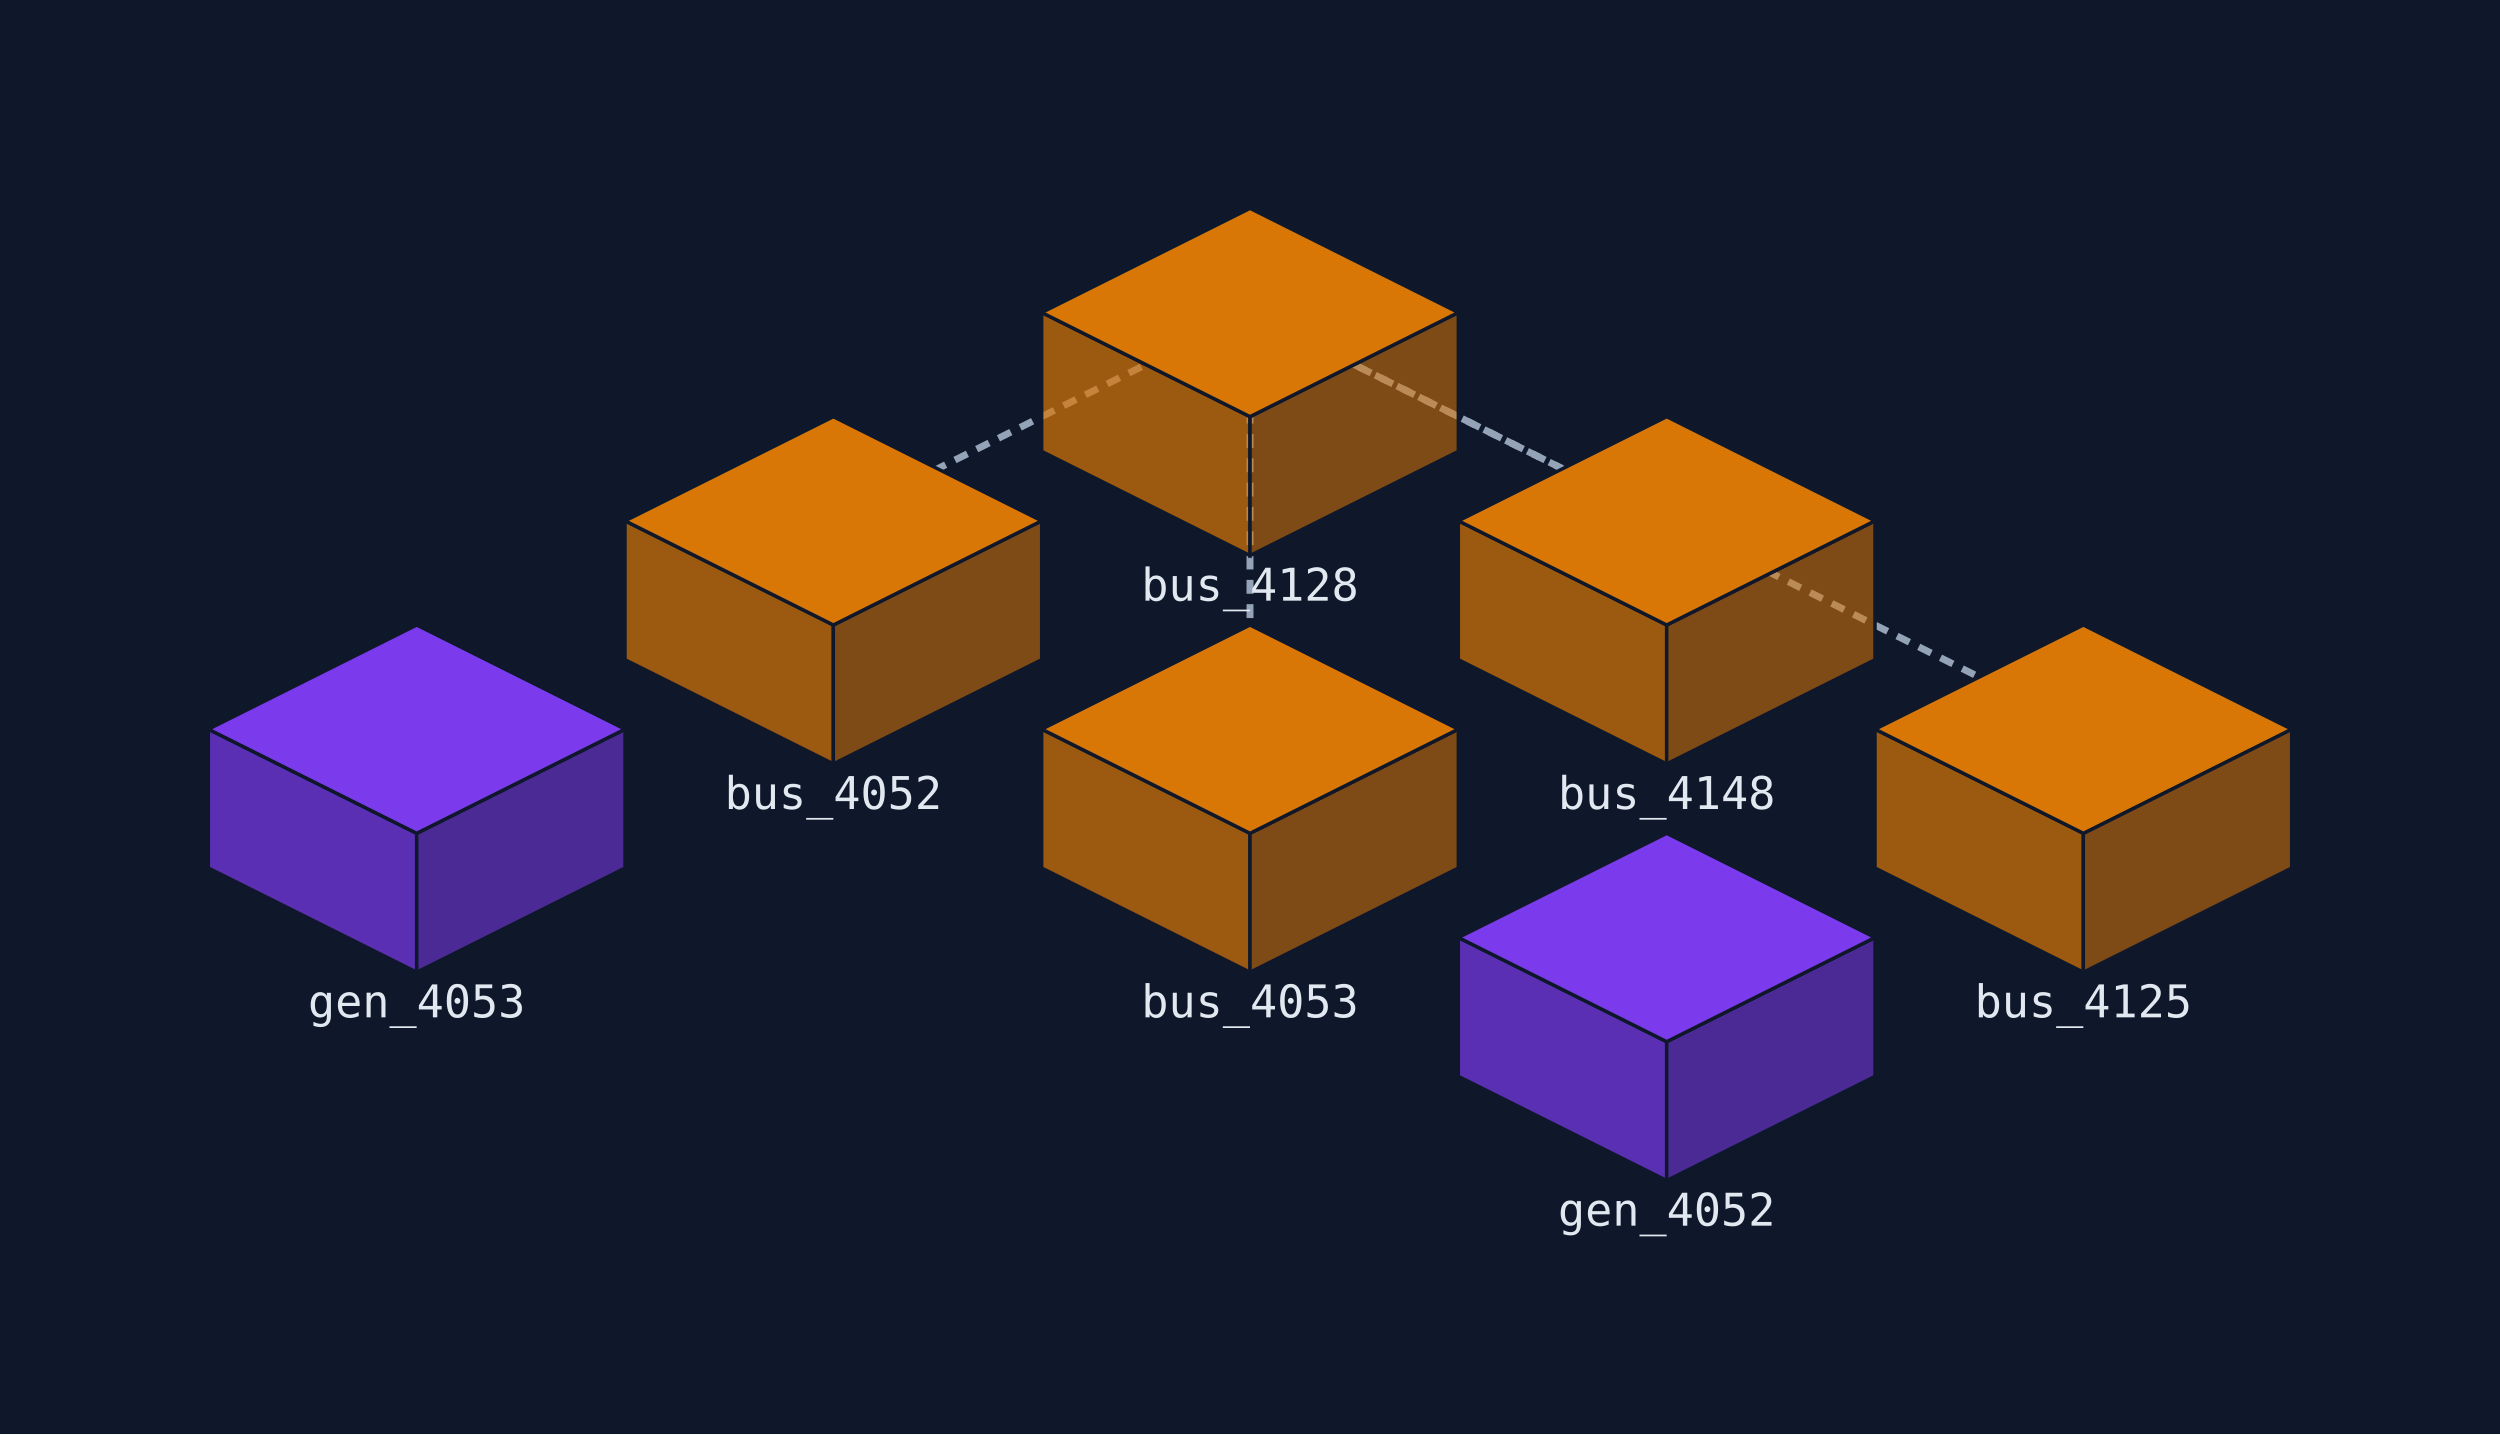
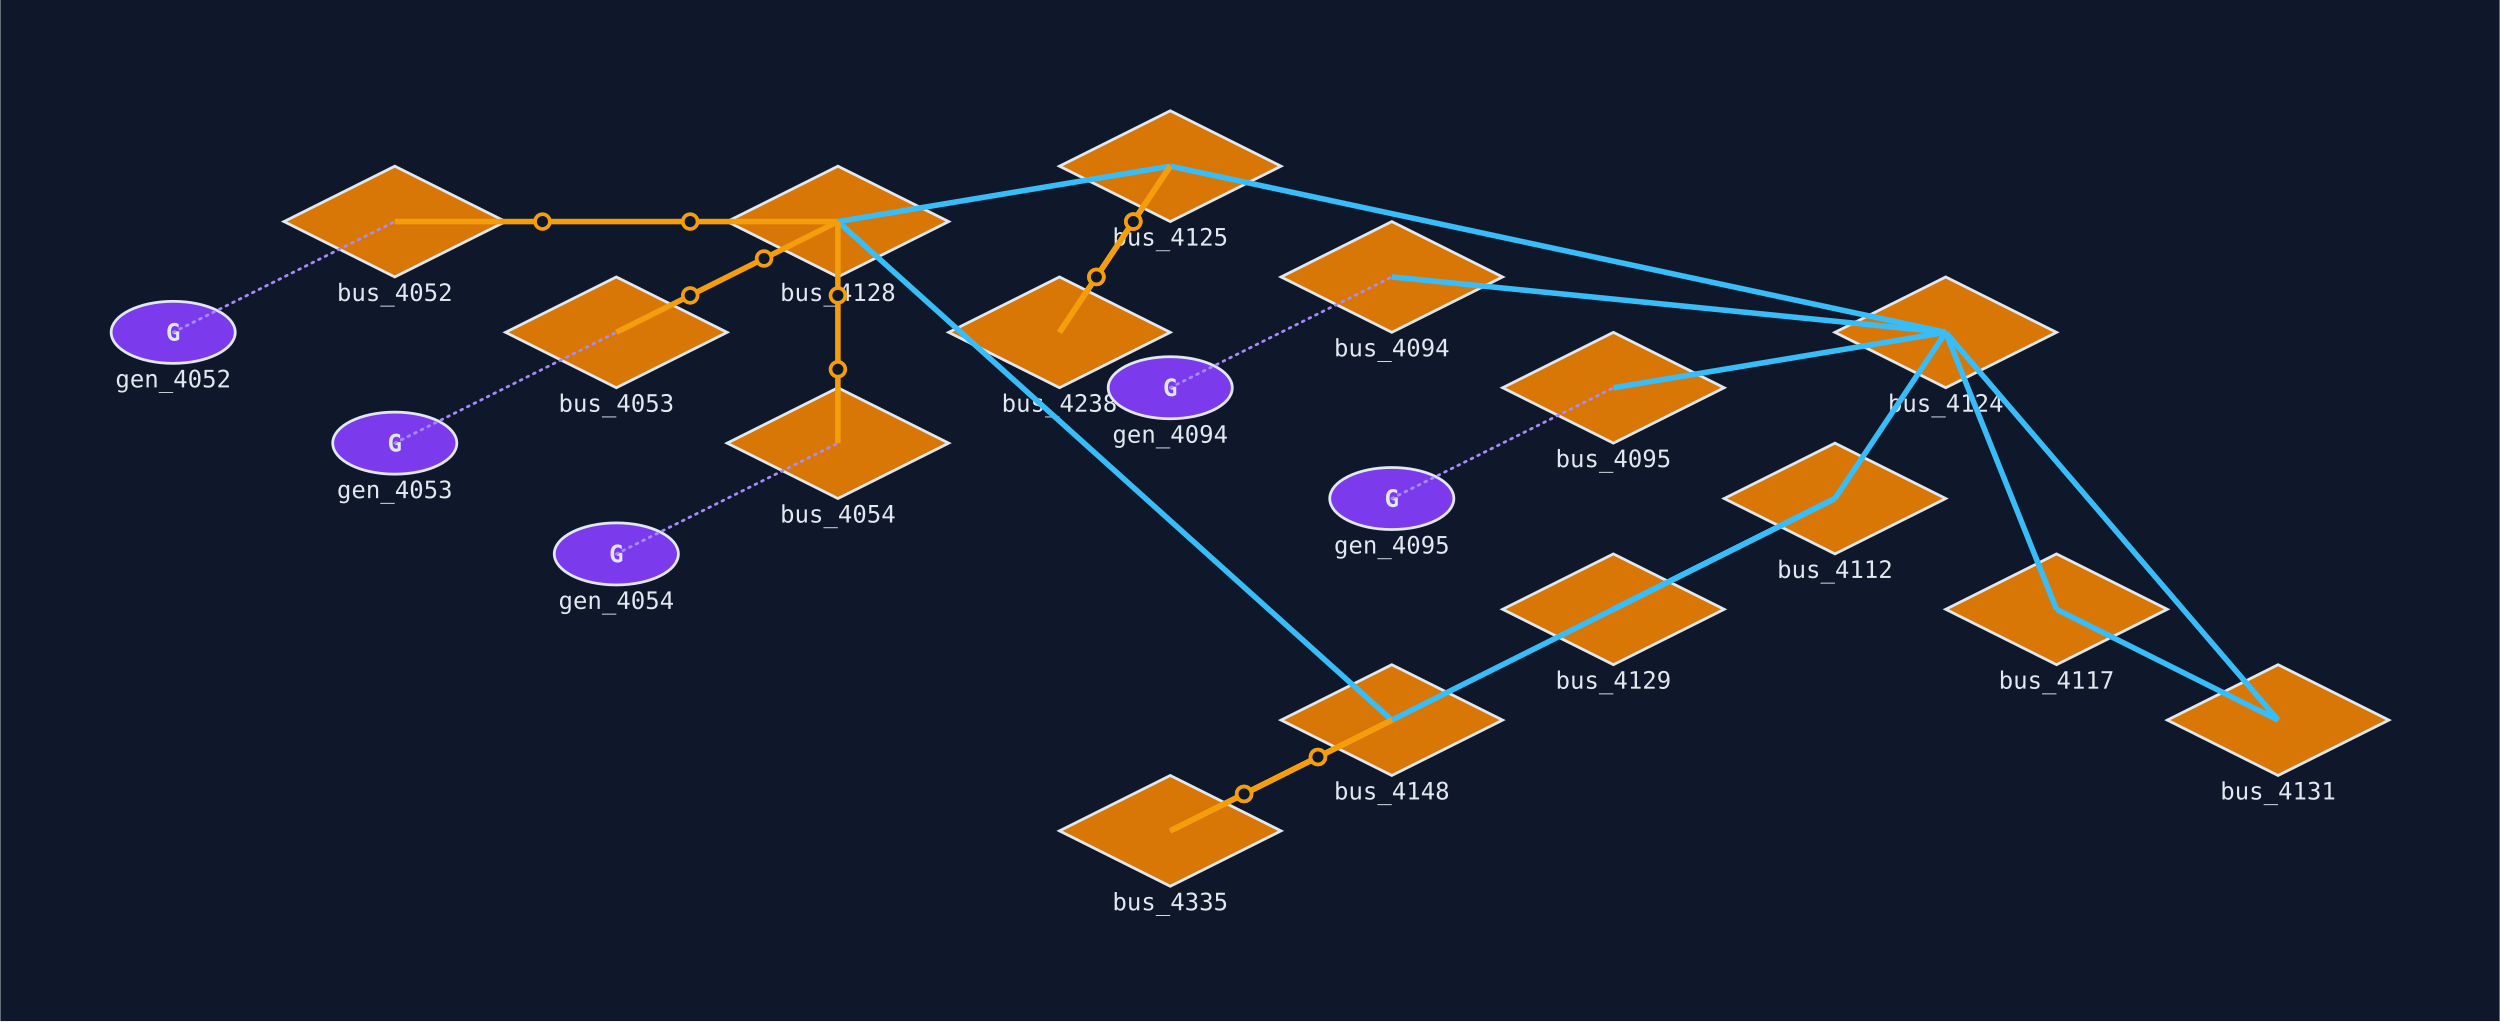
- <svg xmlns="http://www.w3.org/2000/svg" viewBox="-360.0 -90.0 720.0 413.0" width="720" height="413">
-   <rect x="-360.0" y="-90.0" width="720.0" height="413.0" fill="#0f172a" />
-   <line x1="0.0" y1="0.0" x2="120.0" y2="60.0" stroke="#94a3b8" stroke-width="2" stroke-dasharray="4,3" />
-   <line x1="240.0" y1="120.0" x2="0.0" y2="0.0" stroke="#94a3b8" stroke-width="2" stroke-dasharray="4,3" />
-   <line x1="0.0" y1="0.0" x2="-120.0" y2="60.0" stroke="#94a3b8" stroke-width="2" stroke-dasharray="4,3" />
-   <line x1="0.0" y1="0.0" x2="0.0" y2="120.0" stroke="#94a3b8" stroke-width="2" stroke-dasharray="4,3" />
+ <svg xmlns="http://www.w3.org/2000/svg" viewBox="-1053.6 -180.0 1353.6 553.0" width="1354" height="553">
+   <rect x="-1053.6" y="-180.0" width="1353.6" height="553.0" fill="#0f172a" />
+   <g data-node-id="bus_4052">
+     <polygon points="-840.0,-90.0 -780.0,-60.0 -840.0,-30.0 -900.0,-60.0" fill="#d97706" fill-opacity="1.0" stroke="#e2e8f0" stroke-width="1.5" />
+     <text x="-840.0" y="-17.0" font-family="monospace" font-size="13" fill="#e2e8f0" text-anchor="middle">bus_4052</text>
+   </g>
  <g data-node-id="bus_4128">
-     <polygon points="-60.0,0.0 0.0,30.0 0.0,70.0 -60.0,40.0" fill="#d97706" fill-opacity="0.7" stroke="#0f172a" stroke-width="1" />
-     <polygon points="60.0,0.0 0.0,30.0 0.0,70.0 60.0,40.0" fill="#d97706" fill-opacity="0.55" stroke="#0f172a" stroke-width="1" />
-     <polygon points="0.0,-30.0 60.0,0.0 0.0,30.0 -60.0,0.0" fill="#d97706" fill-opacity="1.0" stroke="#0f172a" stroke-width="1" />
-     <text x="0.0" y="83.0" font-family="monospace" font-size="13" fill="#e2e8f0" text-anchor="middle">bus_4128</text>
+     <polygon points="-600.0,-90.0 -540.0,-60.0 -600.0,-30.0 -660.0,-60.0" fill="#d97706" fill-opacity="1.0" stroke="#e2e8f0" stroke-width="1.5" />
+     <text x="-600.0" y="-17.0" font-family="monospace" font-size="13" fill="#e2e8f0" text-anchor="middle">bus_4128</text>
+   </g>
+   <g data-node-id="bus_4125">
+     <polygon points="-420.0,-120.0 -360.0,-90.0 -420.0,-60.0 -480.0,-90.0" fill="#d97706" fill-opacity="1.0" stroke="#e2e8f0" stroke-width="1.5" />
+     <text x="-420.0" y="-47.0" font-family="monospace" font-size="13" fill="#e2e8f0" text-anchor="middle">bus_4125</text>
  </g>
  <g data-node-id="bus_4148">
-     <polygon points="60.0,60.0 120.0,90.0 120.0,130.0 60.0,100.0" fill="#d97706" fill-opacity="0.7" stroke="#0f172a" stroke-width="1" />
-     <polygon points="180.0,60.0 120.0,90.0 120.0,130.0 180.0,100.0" fill="#d97706" fill-opacity="0.55" stroke="#0f172a" stroke-width="1" />
-     <polygon points="120.0,30.0 180.0,60.0 120.0,90.0 60.0,60.0" fill="#d97706" fill-opacity="1.0" stroke="#0f172a" stroke-width="1" />
-     <text x="120.0" y="143.0" font-family="monospace" font-size="13" fill="#e2e8f0" text-anchor="middle">bus_4148</text>
-   </g>
-   <g data-node-id="bus_4125">
-     <polygon points="180.0,120.0 240.0,150.0 240.0,190.0 180.0,160.0" fill="#d97706" fill-opacity="0.7" stroke="#0f172a" stroke-width="1" />
-     <polygon points="300.0,120.0 240.0,150.0 240.0,190.0 300.0,160.0" fill="#d97706" fill-opacity="0.55" stroke="#0f172a" stroke-width="1" />
-     <polygon points="240.0,90.0 300.0,120.0 240.0,150.0 180.0,120.0" fill="#d97706" fill-opacity="1.0" stroke="#0f172a" stroke-width="1" />
-     <text x="240.0" y="203.0" font-family="monospace" font-size="13" fill="#e2e8f0" text-anchor="middle">bus_4125</text>
-   </g>
-   <g data-node-id="bus_4052">
-     <polygon points="-180.0,60.0 -120.0,90.0 -120.0,130.0 -180.0,100.0" fill="#d97706" fill-opacity="0.7" stroke="#0f172a" stroke-width="1" />
-     <polygon points="-60.0,60.0 -120.0,90.0 -120.0,130.0 -60.0,100.0" fill="#d97706" fill-opacity="0.55" stroke="#0f172a" stroke-width="1" />
-     <polygon points="-120.0,30.0 -60.0,60.0 -120.0,90.0 -180.0,60.0" fill="#d97706" fill-opacity="1.0" stroke="#0f172a" stroke-width="1" />
-     <text x="-120.0" y="143.0" font-family="monospace" font-size="13" fill="#e2e8f0" text-anchor="middle">bus_4052</text>
+     <polygon points="-300.0,180.0 -240.0,210.0 -300.0,240.0 -360.0,210.0" fill="#d97706" fill-opacity="1.0" stroke="#e2e8f0" stroke-width="1.5" />
+     <text x="-300.0" y="253.0" font-family="monospace" font-size="13" fill="#e2e8f0" text-anchor="middle">bus_4148</text>
  </g>
  <g data-node-id="bus_4053">
-     <polygon points="-60.0,120.0 0.0,150.0 0.0,190.0 -60.0,160.0" fill="#d97706" fill-opacity="0.7" stroke="#0f172a" stroke-width="1" />
-     <polygon points="60.0,120.0 0.0,150.0 0.0,190.0 60.0,160.0" fill="#d97706" fill-opacity="0.55" stroke="#0f172a" stroke-width="1" />
-     <polygon points="0.0,90.0 60.0,120.0 0.0,150.0 -60.0,120.0" fill="#d97706" fill-opacity="1.0" stroke="#0f172a" stroke-width="1" />
-     <text x="0.0" y="203.0" font-family="monospace" font-size="13" fill="#e2e8f0" text-anchor="middle">bus_4053</text>
+     <polygon points="-720.0,-30.0 -660.0,0.0 -720.0,30.0 -780.0,0.0" fill="#d97706" fill-opacity="1.0" stroke="#e2e8f0" stroke-width="1.5" />
+     <text x="-720.0" y="43.0" font-family="monospace" font-size="13" fill="#e2e8f0" text-anchor="middle">bus_4053</text>
+   </g>
+   <g data-node-id="bus_4054">
+     <polygon points="-600.0,30.0 -540.0,60.0 -600.0,90.0 -660.0,60.0" fill="#d97706" fill-opacity="1.0" stroke="#e2e8f0" stroke-width="1.5" />
+     <text x="-600.0" y="103.0" font-family="monospace" font-size="13" fill="#e2e8f0" text-anchor="middle">bus_4054</text>
+   </g>
+   <g data-node-id="bus_4124">
+     <polygon points="0.0,-30.0 60.0,0.0 0.0,30.0 -60.0,0.0" fill="#d97706" fill-opacity="1.0" stroke="#e2e8f0" stroke-width="1.5" />
+     <text x="0.0" y="43.0" font-family="monospace" font-size="13" fill="#e2e8f0" text-anchor="middle">bus_4124</text>
+   </g>
+   <g data-node-id="bus_4238">
+     <polygon points="-480.0,-30.0 -420.0,0.0 -480.0,30.0 -540.0,0.0" fill="#d97706" fill-opacity="1.0" stroke="#e2e8f0" stroke-width="1.5" />
+     <text x="-480.0" y="43.0" font-family="monospace" font-size="13" fill="#e2e8f0" text-anchor="middle">bus_4238</text>
+   </g>
+   <g data-node-id="bus_4129">
+     <polygon points="-180.0,120.0 -120.0,150.0 -180.0,180.0 -240.0,150.0" fill="#d97706" fill-opacity="1.0" stroke="#e2e8f0" stroke-width="1.5" />
+     <text x="-180.0" y="193.0" font-family="monospace" font-size="13" fill="#e2e8f0" text-anchor="middle">bus_4129</text>
+   </g>
+   <g data-node-id="bus_4335">
+     <polygon points="-420.0,240.0 -360.0,270.0 -420.0,300.0 -480.0,270.0" fill="#d97706" fill-opacity="1.0" stroke="#e2e8f0" stroke-width="1.5" />
+     <text x="-420.0" y="313.0" font-family="monospace" font-size="13" fill="#e2e8f0" text-anchor="middle">bus_4335</text>
+   </g>
+   <g data-node-id="bus_4094">
+     <polygon points="-300.0,-60.0 -240.0,-30.0 -300.0,0.0 -360.0,-30.0" fill="#d97706" fill-opacity="1.0" stroke="#e2e8f0" stroke-width="1.5" />
+     <text x="-300.0" y="13.0" font-family="monospace" font-size="13" fill="#e2e8f0" text-anchor="middle">bus_4094</text>
+   </g>
+   <g data-node-id="bus_4095">
+     <polygon points="-180.0,0.0 -120.0,30.0 -180.0,60.0 -240.0,30.0" fill="#d97706" fill-opacity="1.0" stroke="#e2e8f0" stroke-width="1.5" />
+     <text x="-180.0" y="73.0" font-family="monospace" font-size="13" fill="#e2e8f0" text-anchor="middle">bus_4095</text>
+   </g>
+   <g data-node-id="bus_4112">
+     <polygon points="-60.0,60.0 0.0,90.0 -60.0,120.0 -120.0,90.0" fill="#d97706" fill-opacity="1.0" stroke="#e2e8f0" stroke-width="1.5" />
+     <text x="-60.0" y="133.0" font-family="monospace" font-size="13" fill="#e2e8f0" text-anchor="middle">bus_4112</text>
+   </g>
+   <g data-node-id="bus_4117">
+     <polygon points="60.0,120.0 120.0,150.0 60.0,180.0 0.0,150.0" fill="#d97706" fill-opacity="1.0" stroke="#e2e8f0" stroke-width="1.5" />
+     <text x="60.0" y="193.0" font-family="monospace" font-size="13" fill="#e2e8f0" text-anchor="middle">bus_4117</text>
+   </g>
+   <g data-node-id="bus_4131">
+     <polygon points="180.0,180.0 240.0,210.0 180.0,240.0 120.0,210.0" fill="#d97706" fill-opacity="1.0" stroke="#e2e8f0" stroke-width="1.5" />
+     <text x="180.0" y="253.0" font-family="monospace" font-size="13" fill="#e2e8f0" text-anchor="middle">bus_4131</text>
  </g>
  <g data-node-id="gen_4052">
-     <polygon points="60.0,180.0 120.0,210.0 120.0,250.0 60.0,220.0" fill="#7c3aed" fill-opacity="0.7" stroke="#0f172a" stroke-width="1" />
-     <polygon points="180.0,180.0 120.0,210.0 120.0,250.0 180.0,220.0" fill="#7c3aed" fill-opacity="0.55" stroke="#0f172a" stroke-width="1" />
-     <polygon points="120.0,150.0 180.0,180.0 120.0,210.0 60.0,180.0" fill="#7c3aed" fill-opacity="1.0" stroke="#0f172a" stroke-width="1" />
-     <text x="120.0" y="263.0" font-family="monospace" font-size="13" fill="#e2e8f0" text-anchor="middle">gen_4052</text>
+     <ellipse cx="-960.0" cy="0.0" rx="33.6" ry="16.8" fill="#7c3aed" stroke="#e2e8f0" stroke-width="1.5" />
+     <text x="-960.0" y="4.5" font-family="monospace" font-weight="bold" font-size="13" fill="#e2e8f0" text-anchor="middle">G</text>
+     <text x="-960.0" y="29.8" font-family="monospace" font-size="13" fill="#e2e8f0" text-anchor="middle">gen_4052</text>
  </g>
  <g data-node-id="gen_4053">
-     <polygon points="-300.0,120.0 -240.0,150.0 -240.0,190.0 -300.0,160.0" fill="#7c3aed" fill-opacity="0.7" stroke="#0f172a" stroke-width="1" />
-     <polygon points="-180.0,120.0 -240.0,150.0 -240.0,190.0 -180.0,160.0" fill="#7c3aed" fill-opacity="0.55" stroke="#0f172a" stroke-width="1" />
-     <polygon points="-240.0,90.0 -180.0,120.0 -240.0,150.0 -300.0,120.0" fill="#7c3aed" fill-opacity="1.0" stroke="#0f172a" stroke-width="1" />
-     <text x="-240.0" y="203.0" font-family="monospace" font-size="13" fill="#e2e8f0" text-anchor="middle">gen_4053</text>
+     <ellipse cx="-840.0" cy="60.0" rx="33.6" ry="16.8" fill="#7c3aed" stroke="#e2e8f0" stroke-width="1.5" />
+     <text x="-840.0" y="64.5" font-family="monospace" font-weight="bold" font-size="13" fill="#e2e8f0" text-anchor="middle">G</text>
+     <text x="-840.0" y="89.8" font-family="monospace" font-size="13" fill="#e2e8f0" text-anchor="middle">gen_4053</text>
  </g>
+   <g data-node-id="gen_4054">
+     <ellipse cx="-720.0" cy="120.0" rx="33.6" ry="16.8" fill="#7c3aed" stroke="#e2e8f0" stroke-width="1.5" />
+     <text x="-720.0" y="124.5" font-family="monospace" font-weight="bold" font-size="13" fill="#e2e8f0" text-anchor="middle">G</text>
+     <text x="-720.0" y="149.8" font-family="monospace" font-size="13" fill="#e2e8f0" text-anchor="middle">gen_4054</text>
+   </g>
+   <g data-node-id="gen_4094">
+     <ellipse cx="-420.0" cy="30.0" rx="33.6" ry="16.8" fill="#7c3aed" stroke="#e2e8f0" stroke-width="1.5" />
+     <text x="-420.0" y="34.5" font-family="monospace" font-weight="bold" font-size="13" fill="#e2e8f0" text-anchor="middle">G</text>
+     <text x="-420.0" y="59.8" font-family="monospace" font-size="13" fill="#e2e8f0" text-anchor="middle">gen_4094</text>
+   </g>
+   <g data-node-id="gen_4095">
+     <ellipse cx="-300.0" cy="90.0" rx="33.6" ry="16.8" fill="#7c3aed" stroke="#e2e8f0" stroke-width="1.5" />
+     <text x="-300.0" y="94.5" font-family="monospace" font-weight="bold" font-size="13" fill="#e2e8f0" text-anchor="middle">G</text>
+     <text x="-300.0" y="119.8" font-family="monospace" font-size="13" fill="#e2e8f0" text-anchor="middle">gen_4095</text>
+   </g>
+   <line x1="-960.0" y1="0.0" x2="-840.0" y2="-60.0" stroke="#a78bfa" stroke-width="1.5" stroke-dasharray="1,3" stroke-linecap="round" />
+   <line x1="-840.0" y1="60.0" x2="-720.0" y2="0.0" stroke="#a78bfa" stroke-width="1.5" stroke-dasharray="1,3" stroke-linecap="round" />
+   <line x1="-720.0" y1="120.0" x2="-600.0" y2="60.0" stroke="#a78bfa" stroke-width="1.5" stroke-dasharray="1,3" stroke-linecap="round" />
+   <line x1="-420.0" y1="30.0" x2="-300.0" y2="-30.0" stroke="#a78bfa" stroke-width="1.5" stroke-dasharray="1,3" stroke-linecap="round" />
+   <line x1="-300.0" y1="90.0" x2="-180.0" y2="30.0" stroke="#a78bfa" stroke-width="1.5" stroke-dasharray="1,3" stroke-linecap="round" />
+   <line x1="60.0" y1="150.0" x2="0.0" y2="0.0" stroke="#38bdf8" stroke-width="3" />
+   <line x1="60.0" y1="150.0" x2="180.0" y2="210.0" stroke="#38bdf8" stroke-width="3" />
+   <line x1="0.0" y1="0.0" x2="180.0" y2="210.0" stroke="#38bdf8" stroke-width="3" />
+   <line x1="-300.0" y1="-30.0" x2="0.0" y2="0.0" stroke="#38bdf8" stroke-width="3" />
+   <line x1="-180.0" y1="30.0" x2="0.0" y2="0.0" stroke="#38bdf8" stroke-width="3" />
+   <line x1="-60.0" y1="90.0" x2="-180.0" y2="150.0" stroke="#38bdf8" stroke-width="3" />
+   <line x1="-60.0" y1="90.0" x2="-180.0" y2="150.0" stroke="#38bdf8" stroke-width="3" />
+   <line x1="-180.0" y1="150.0" x2="-300.0" y2="210.0" stroke="#38bdf8" stroke-width="3" />
+   <line x1="-60.0" y1="90.0" x2="0.0" y2="0.0" stroke="#38bdf8" stroke-width="3" />
+   <line x1="0.0" y1="0.0" x2="-420.0" y2="-90.0" stroke="#38bdf8" stroke-width="3" />
+   <line x1="-420.0" y1="-90.0" x2="-600.0" y2="-60.0" stroke="#38bdf8" stroke-width="3" />
+   <line x1="-600.0" y1="-60.0" x2="-300.0" y2="210.0" stroke="#38bdf8" stroke-width="3" />
+   <line x1="-420.0" y1="-90.0" x2="-480.0" y2="0.0" stroke="#f59e0b" stroke-width="3" />
+   <circle cx="-440.0" cy="-60.0" r="4.0" fill="#0f172a" stroke="#f59e0b" stroke-width="2" />
+   <circle cx="-460.0" cy="-30.0" r="4.0" fill="#0f172a" stroke="#f59e0b" stroke-width="2" />
+   <line x1="-420.0" y1="-90.0" x2="-480.0" y2="0.0" stroke="#f59e0b" stroke-width="3" />
+   <circle cx="-440.0" cy="-60.0" r="4.0" fill="#0f172a" stroke="#f59e0b" stroke-width="2" />
+   <circle cx="-460.0" cy="-30.0" r="4.0" fill="#0f172a" stroke="#f59e0b" stroke-width="2" />
+   <line x1="-600.0" y1="-60.0" x2="-840.0" y2="-60.0" stroke="#f59e0b" stroke-width="3" />
+   <circle cx="-680.0" cy="-60.0" r="4.0" fill="#0f172a" stroke="#f59e0b" stroke-width="2" />
+   <circle cx="-760.0" cy="-60.0" r="4.0" fill="#0f172a" stroke="#f59e0b" stroke-width="2" />
+   <line x1="-600.0" y1="-60.0" x2="-720.0" y2="0.0" stroke="#f59e0b" stroke-width="3" />
+   <circle cx="-640.0" cy="-40.0" r="4.0" fill="#0f172a" stroke="#f59e0b" stroke-width="2" />
+   <circle cx="-680.0" cy="-20.0" r="4.0" fill="#0f172a" stroke="#f59e0b" stroke-width="2" />
+   <line x1="-600.0" y1="-60.0" x2="-600.0" y2="60.0" stroke="#f59e0b" stroke-width="3" />
+   <circle cx="-600.0" cy="-20.0" r="4.0" fill="#0f172a" stroke="#f59e0b" stroke-width="2" />
+   <circle cx="-600.0" cy="20.0" r="4.0" fill="#0f172a" stroke="#f59e0b" stroke-width="2" />
+   <line x1="-300.0" y1="210.0" x2="-420.0" y2="270.0" stroke="#f59e0b" stroke-width="3" />
+   <circle cx="-340.0" cy="230.0" r="4.0" fill="#0f172a" stroke="#f59e0b" stroke-width="2" />
+   <circle cx="-380.0" cy="250.0" r="4.0" fill="#0f172a" stroke="#f59e0b" stroke-width="2" />
+   <line x1="-300.0" y1="210.0" x2="-420.0" y2="270.0" stroke="#f59e0b" stroke-width="3" />
+   <circle cx="-340.0" cy="230.0" r="4.0" fill="#0f172a" stroke="#f59e0b" stroke-width="2" />
+   <circle cx="-380.0" cy="250.0" r="4.0" fill="#0f172a" stroke="#f59e0b" stroke-width="2" />
</svg>
